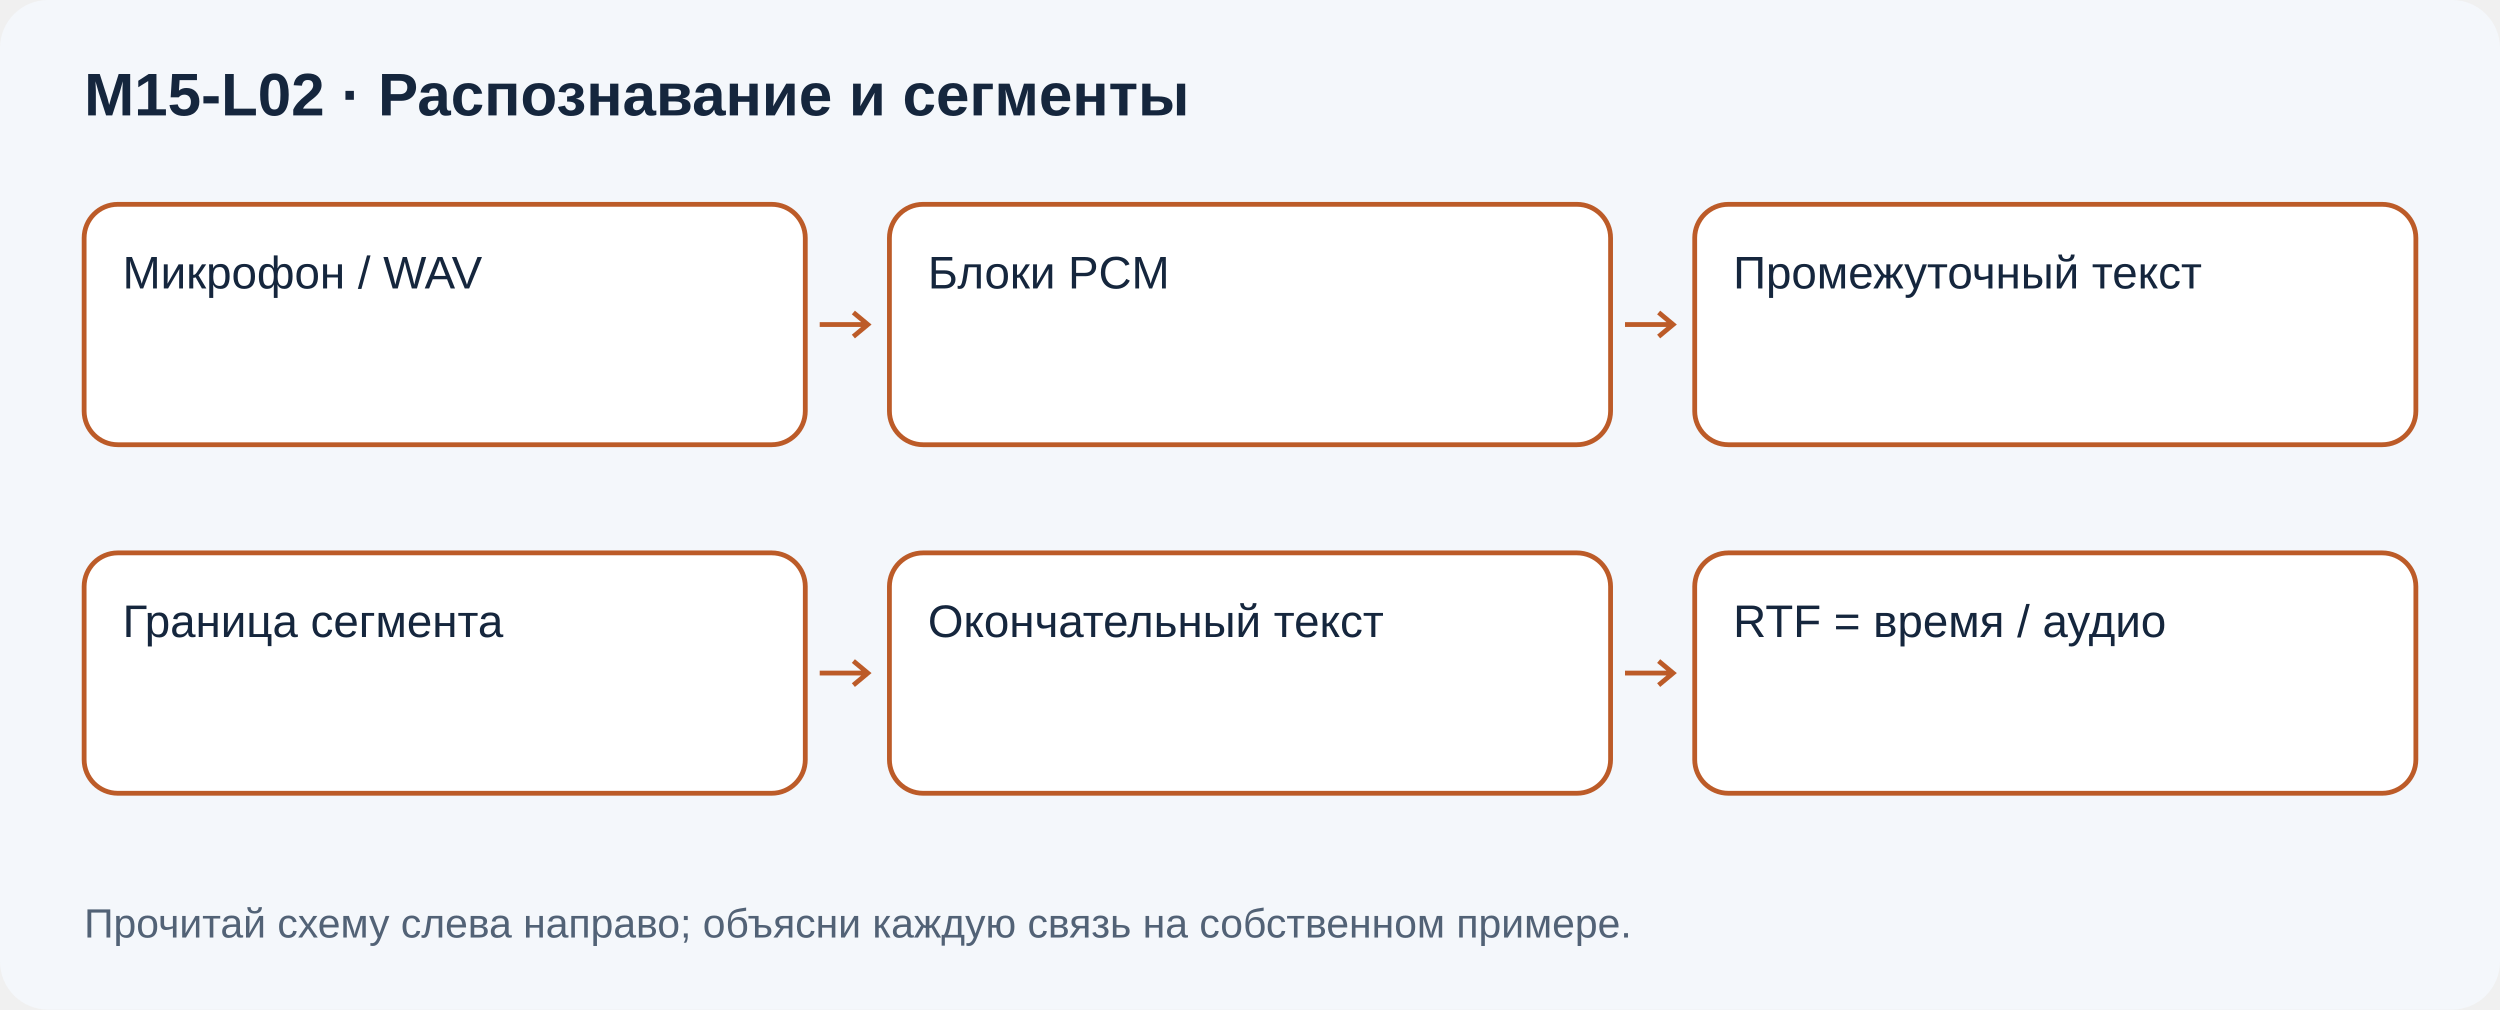
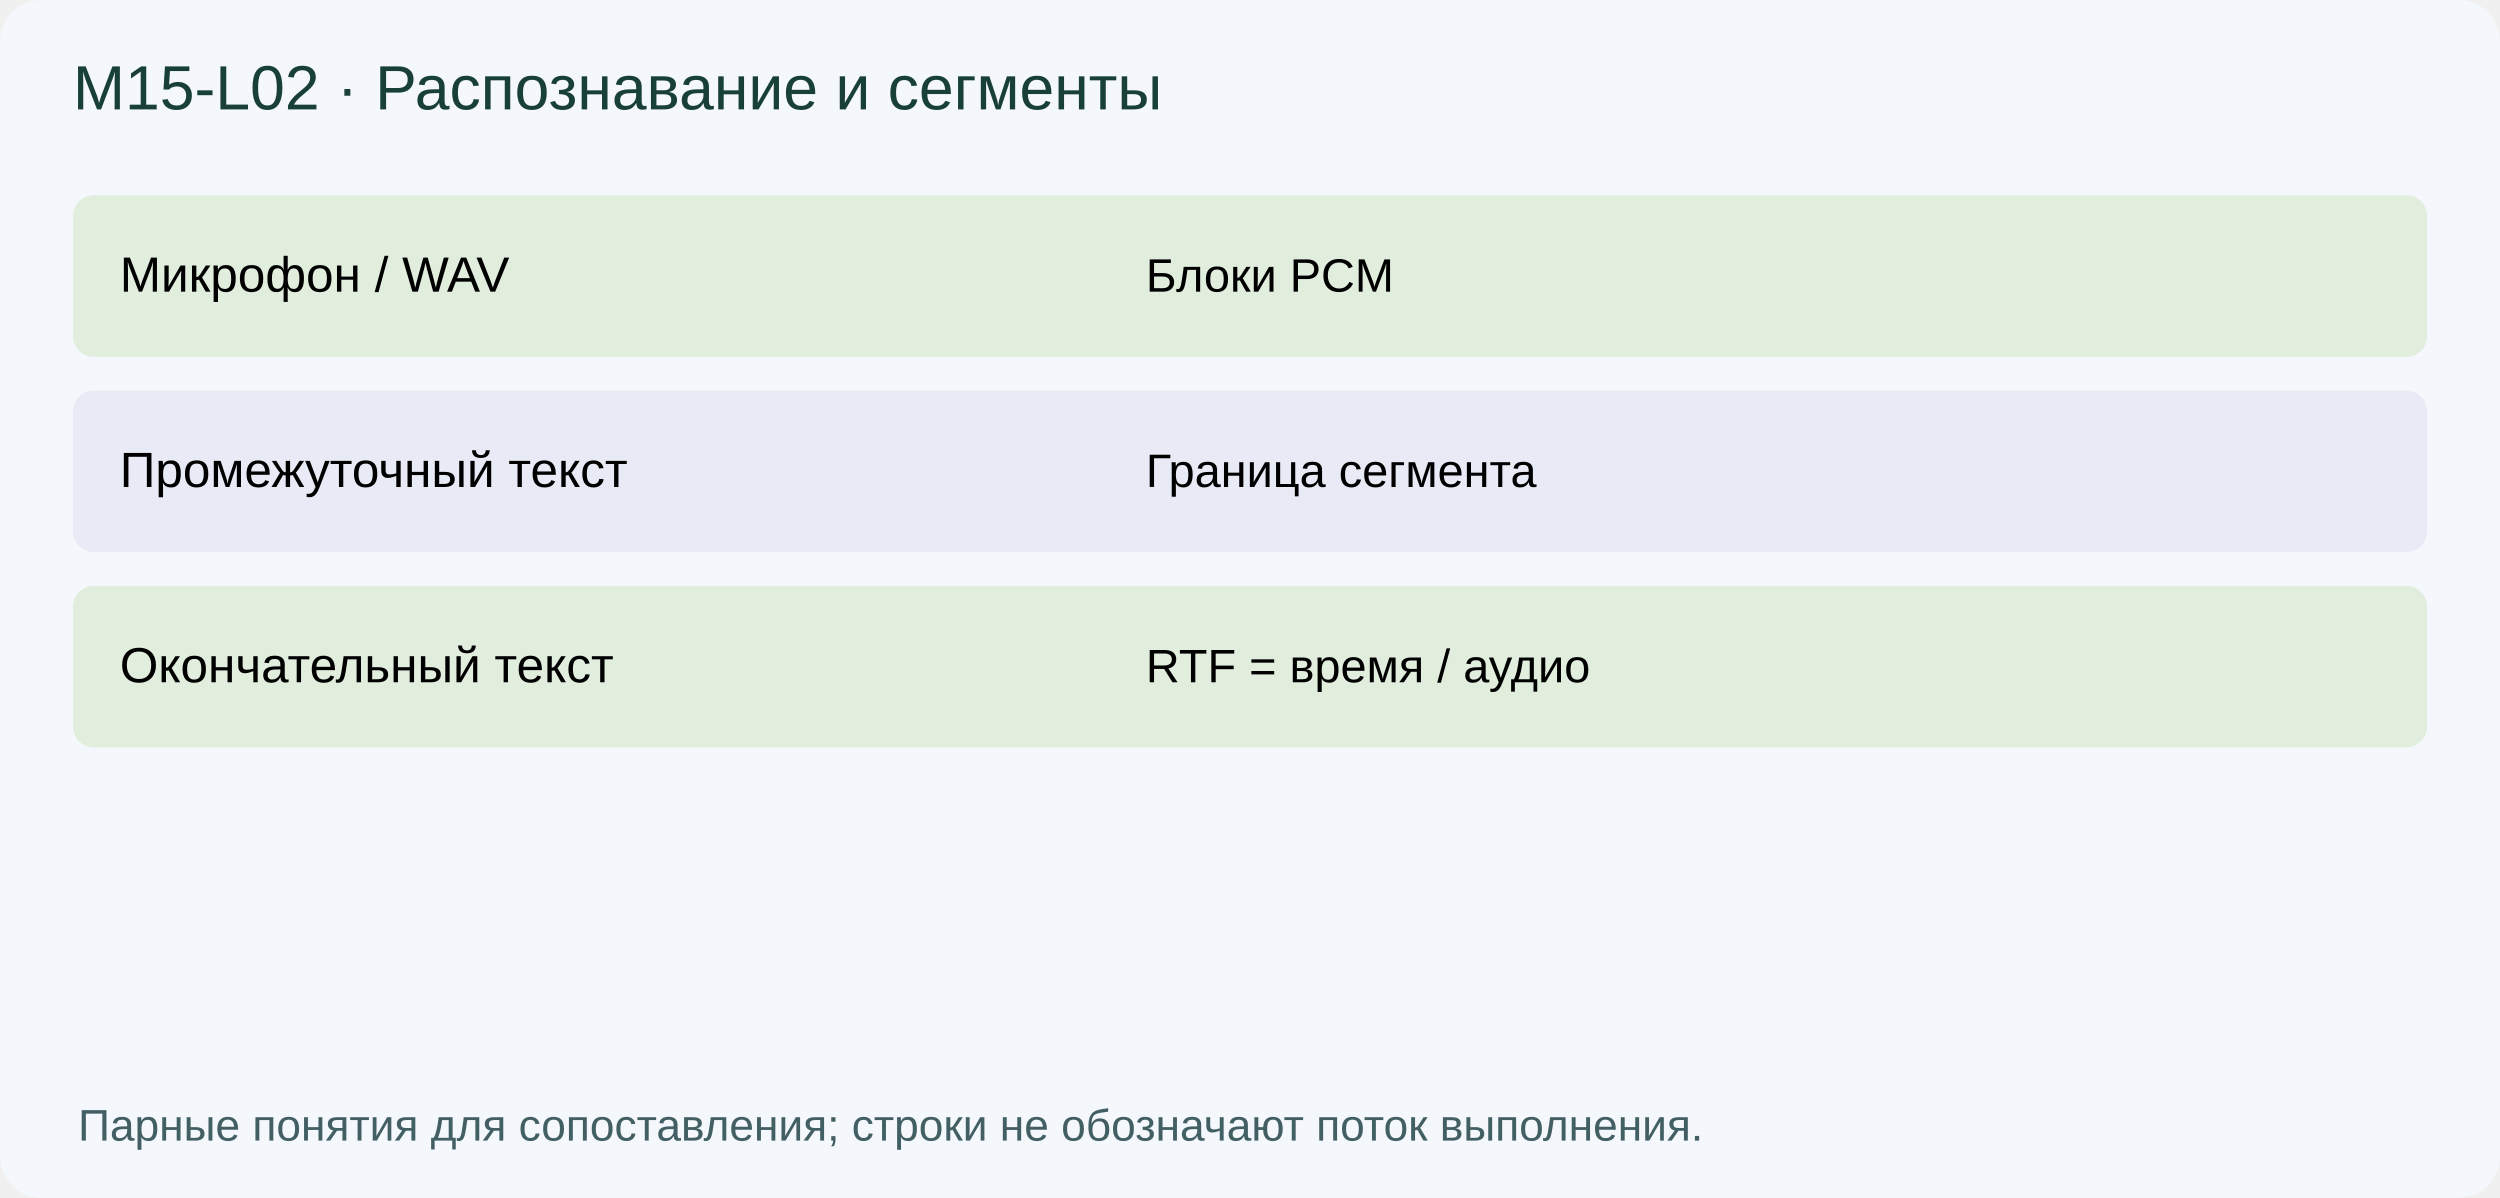
- <svg xmlns="http://www.w3.org/2000/svg" width="1040" height="420" viewBox="0 0 1040 420" role="img" aria-labelledby="title">
-   <rect width="1040" height="420" rx="20" fill="#f4f7fb" />
-   <text x="35" y="48" font-family="Arial,sans-serif" font-size="25" font-weight="700" fill="#15263d">M15-L02 · Распознавание и сегменты</text>
-   <rect x="35" y="85" width="300" height="100" rx="14" fill="white" stroke="#bc5b28" stroke-width="2" />
-   <text x="51" y="120" font-family="Arial,sans-serif" font-size="19" fill="#15263d">Микрофон / WAV</text>
-   <path d="M341,135h20m-6,-5l6,5l-6,5" fill="none" stroke="#bc5b28" stroke-width="2" />
-   <rect x="370" y="85" width="300" height="100" rx="14" fill="white" stroke="#bc5b28" stroke-width="2" />
-   <text x="386" y="120" font-family="Arial,sans-serif" font-size="19" fill="#15263d">Блоки PCM</text>
-   <path d="M676,135h20m-6,-5l6,5l-6,5" fill="none" stroke="#bc5b28" stroke-width="2" />
-   <rect x="705" y="85" width="300" height="100" rx="14" fill="white" stroke="#bc5b28" stroke-width="2" />
-   <text x="721" y="120" font-family="Arial,sans-serif" font-size="19" fill="#15263d">Промежуточный текст</text>
-   <rect x="35" y="230" width="300" height="100" rx="14" fill="white" stroke="#bc5b28" stroke-width="2" />
-   <text x="51" y="265" font-family="Arial,sans-serif" font-size="19" fill="#15263d">Граница сегмента</text>
-   <path d="M341,280h20m-6,-5l6,5l-6,5" fill="none" stroke="#bc5b28" stroke-width="2" />
-   <rect x="370" y="230" width="300" height="100" rx="14" fill="white" stroke="#bc5b28" stroke-width="2" />
-   <text x="386" y="265" font-family="Arial,sans-serif" font-size="19" fill="#15263d">Окончательный текст</text>
-   <path d="M676,280h20m-6,-5l6,5l-6,5" fill="none" stroke="#bc5b28" stroke-width="2" />
-   <rect x="705" y="230" width="300" height="100" rx="14" fill="white" stroke="#bc5b28" stroke-width="2" />
-   <text x="721" y="265" font-family="Arial,sans-serif" font-size="19" fill="#15263d">RTF = время / аудио</text>
-   <text x="35" y="390" font-family="Arial,sans-serif" font-size="17" fill="#526276">Прочитай схему слева направо; объясни каждую связь на собственном примере.</text>
+ <svg xmlns="http://www.w3.org/2000/svg" width="960" height="460" viewBox="0 0 960 460">
+   <rect width="960" height="460" rx="16" fill="#f4f7fb" />
+   <text x="28" y="42" font-size="24" font-family="Arial" fill="#183f38">M15-L02 · Распознавание и сегменты</text>
+   <rect x="28" y="75" width="904" height="62" rx="8" fill="#e1eddd" />
+   <text x="46" y="112" font-size="19" font-family="Arial">Микрофон / WAV</text>
+   <text x="440" y="112" font-size="18" font-family="Arial">Блоки PCM</text>
+   <rect x="28" y="150" width="904" height="62" rx="8" fill="#e8ebf5" />
+   <text x="46" y="187" font-size="19" font-family="Arial">Промежуточный текст</text>
+   <text x="440" y="187" font-size="18" font-family="Arial">Граница сегмента</text>
+   <rect x="28" y="225" width="904" height="62" rx="8" fill="#e1eddd" />
+   <text x="46" y="262" font-size="19" font-family="Arial">Окончательный текст</text>
+   <text x="440" y="262" font-size="18" font-family="Arial">RTF = время / аудио</text>
+   <text x="30" y="438" font-size="17" font-family="Arial" fill="#425f64">Парные понятия для сопоставления; строки не обозначают поток выполнения.</text>
</svg>
